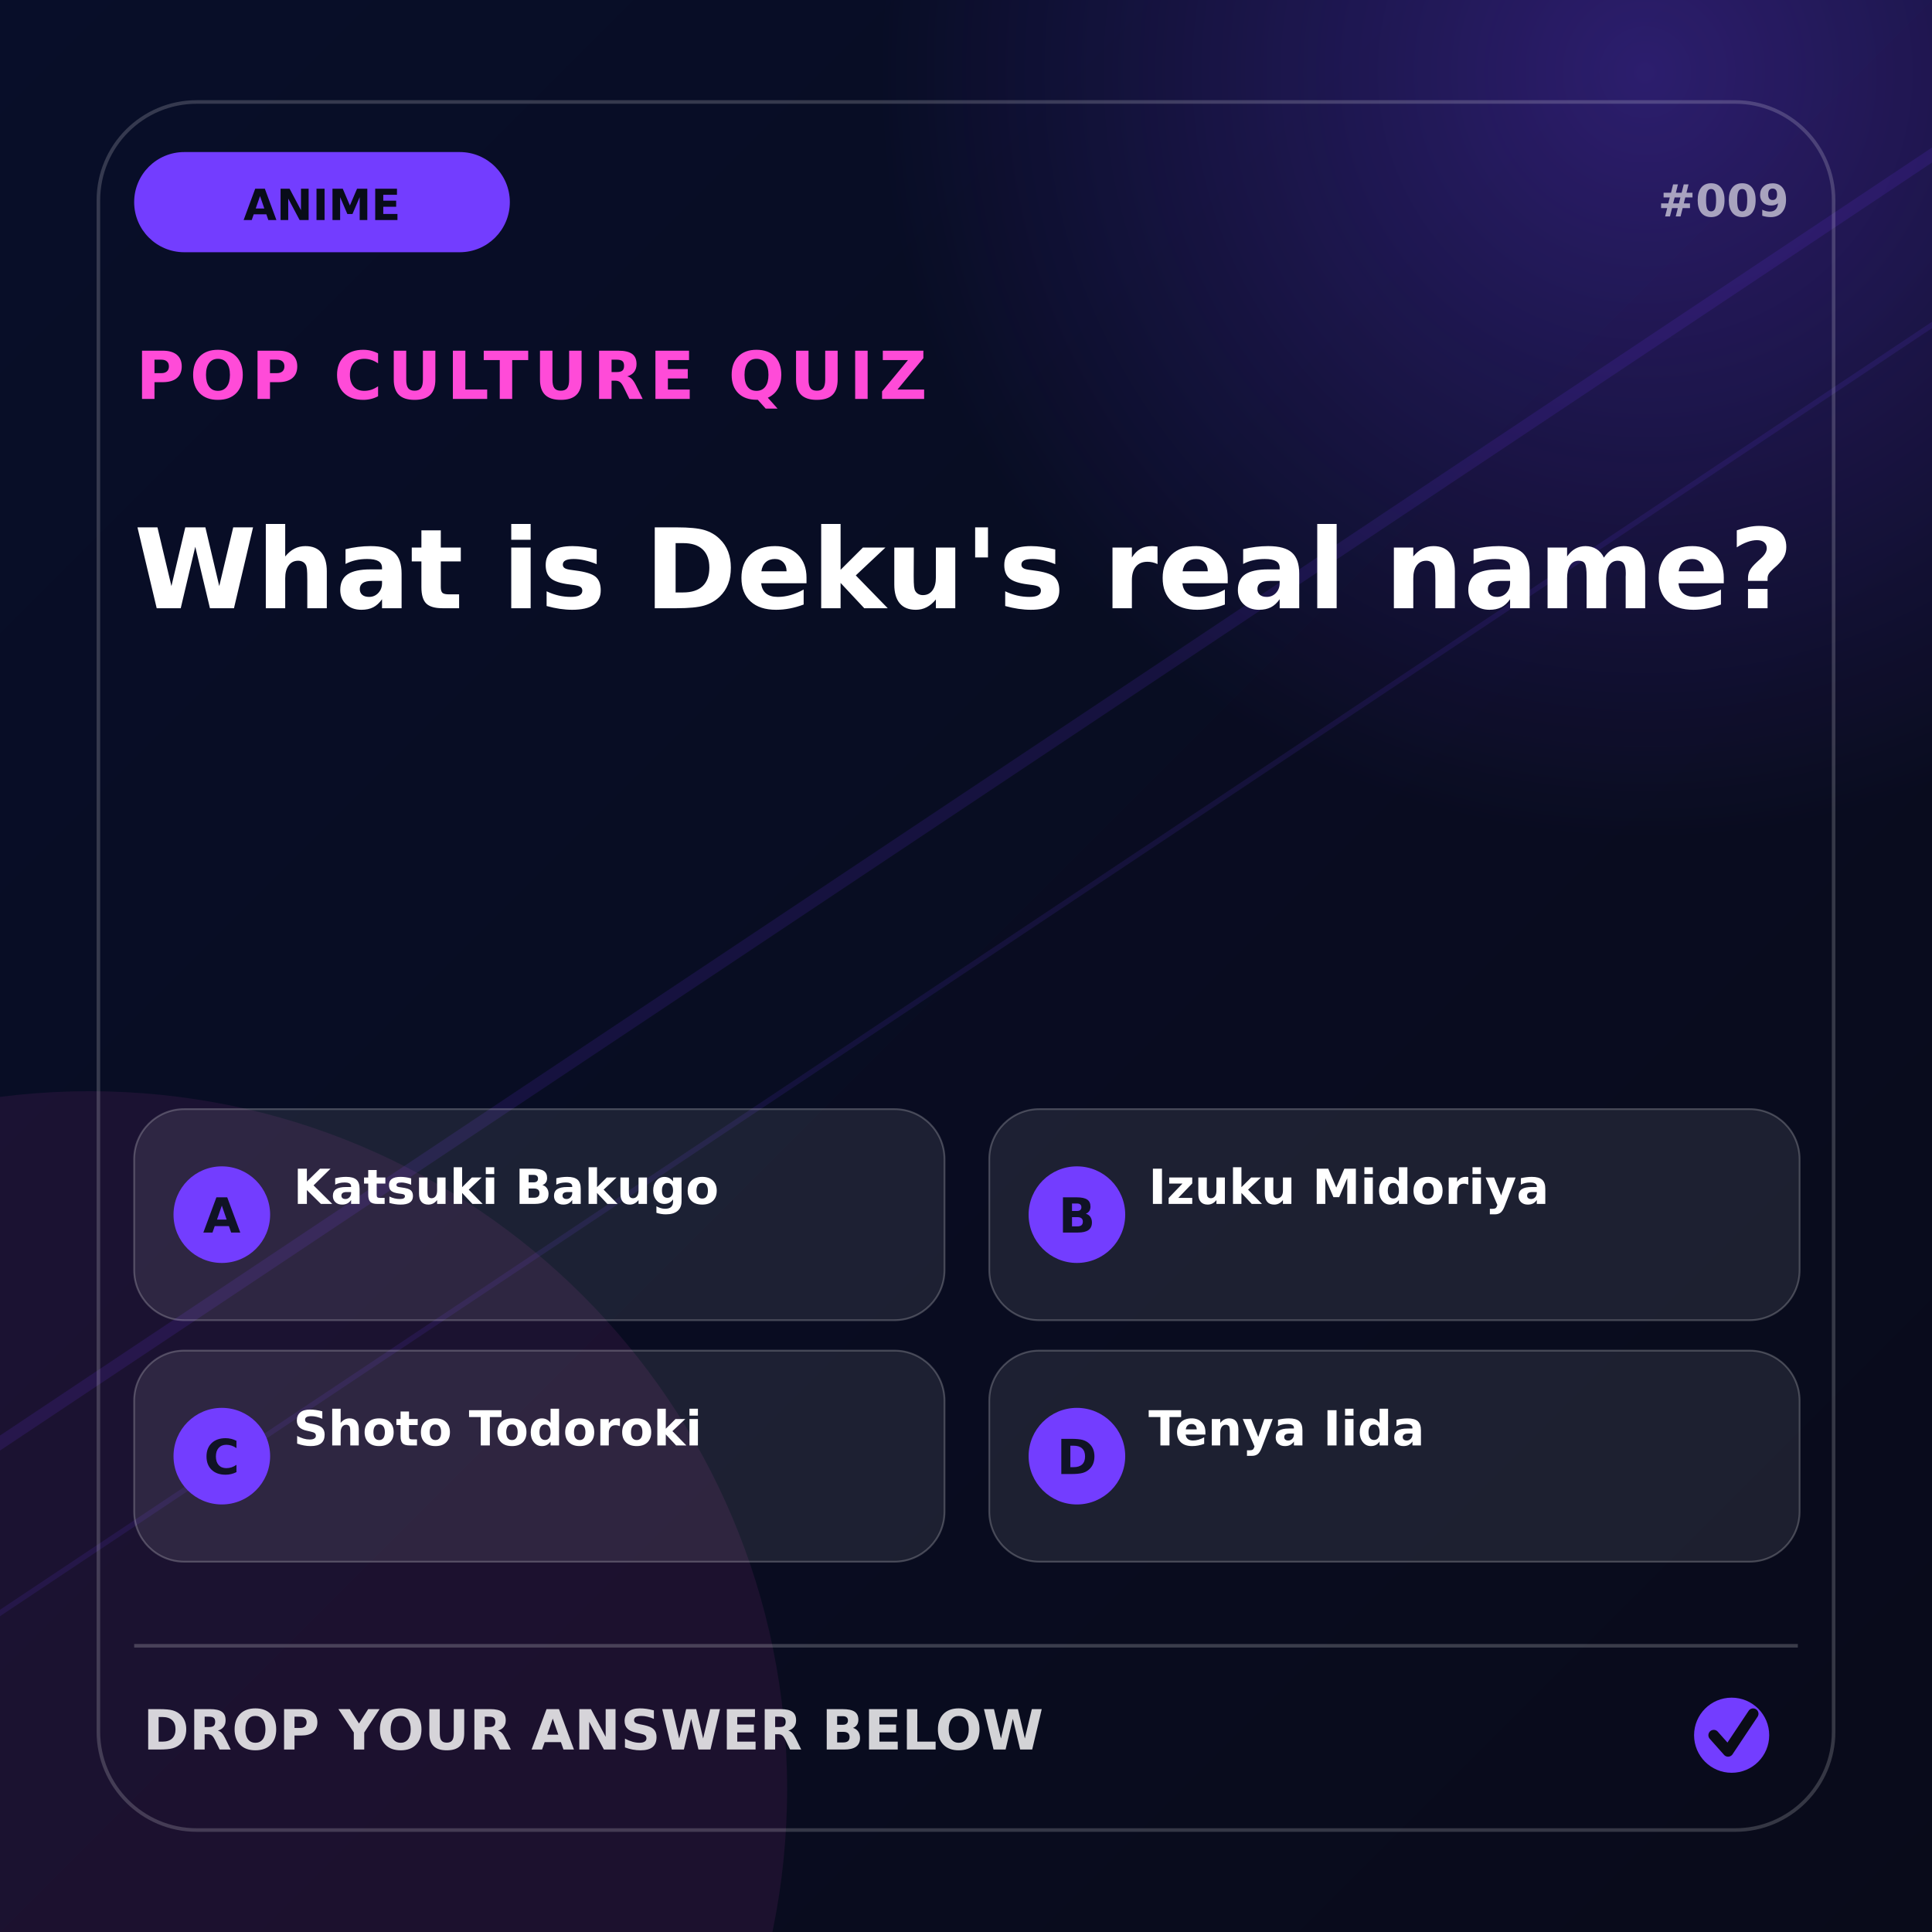
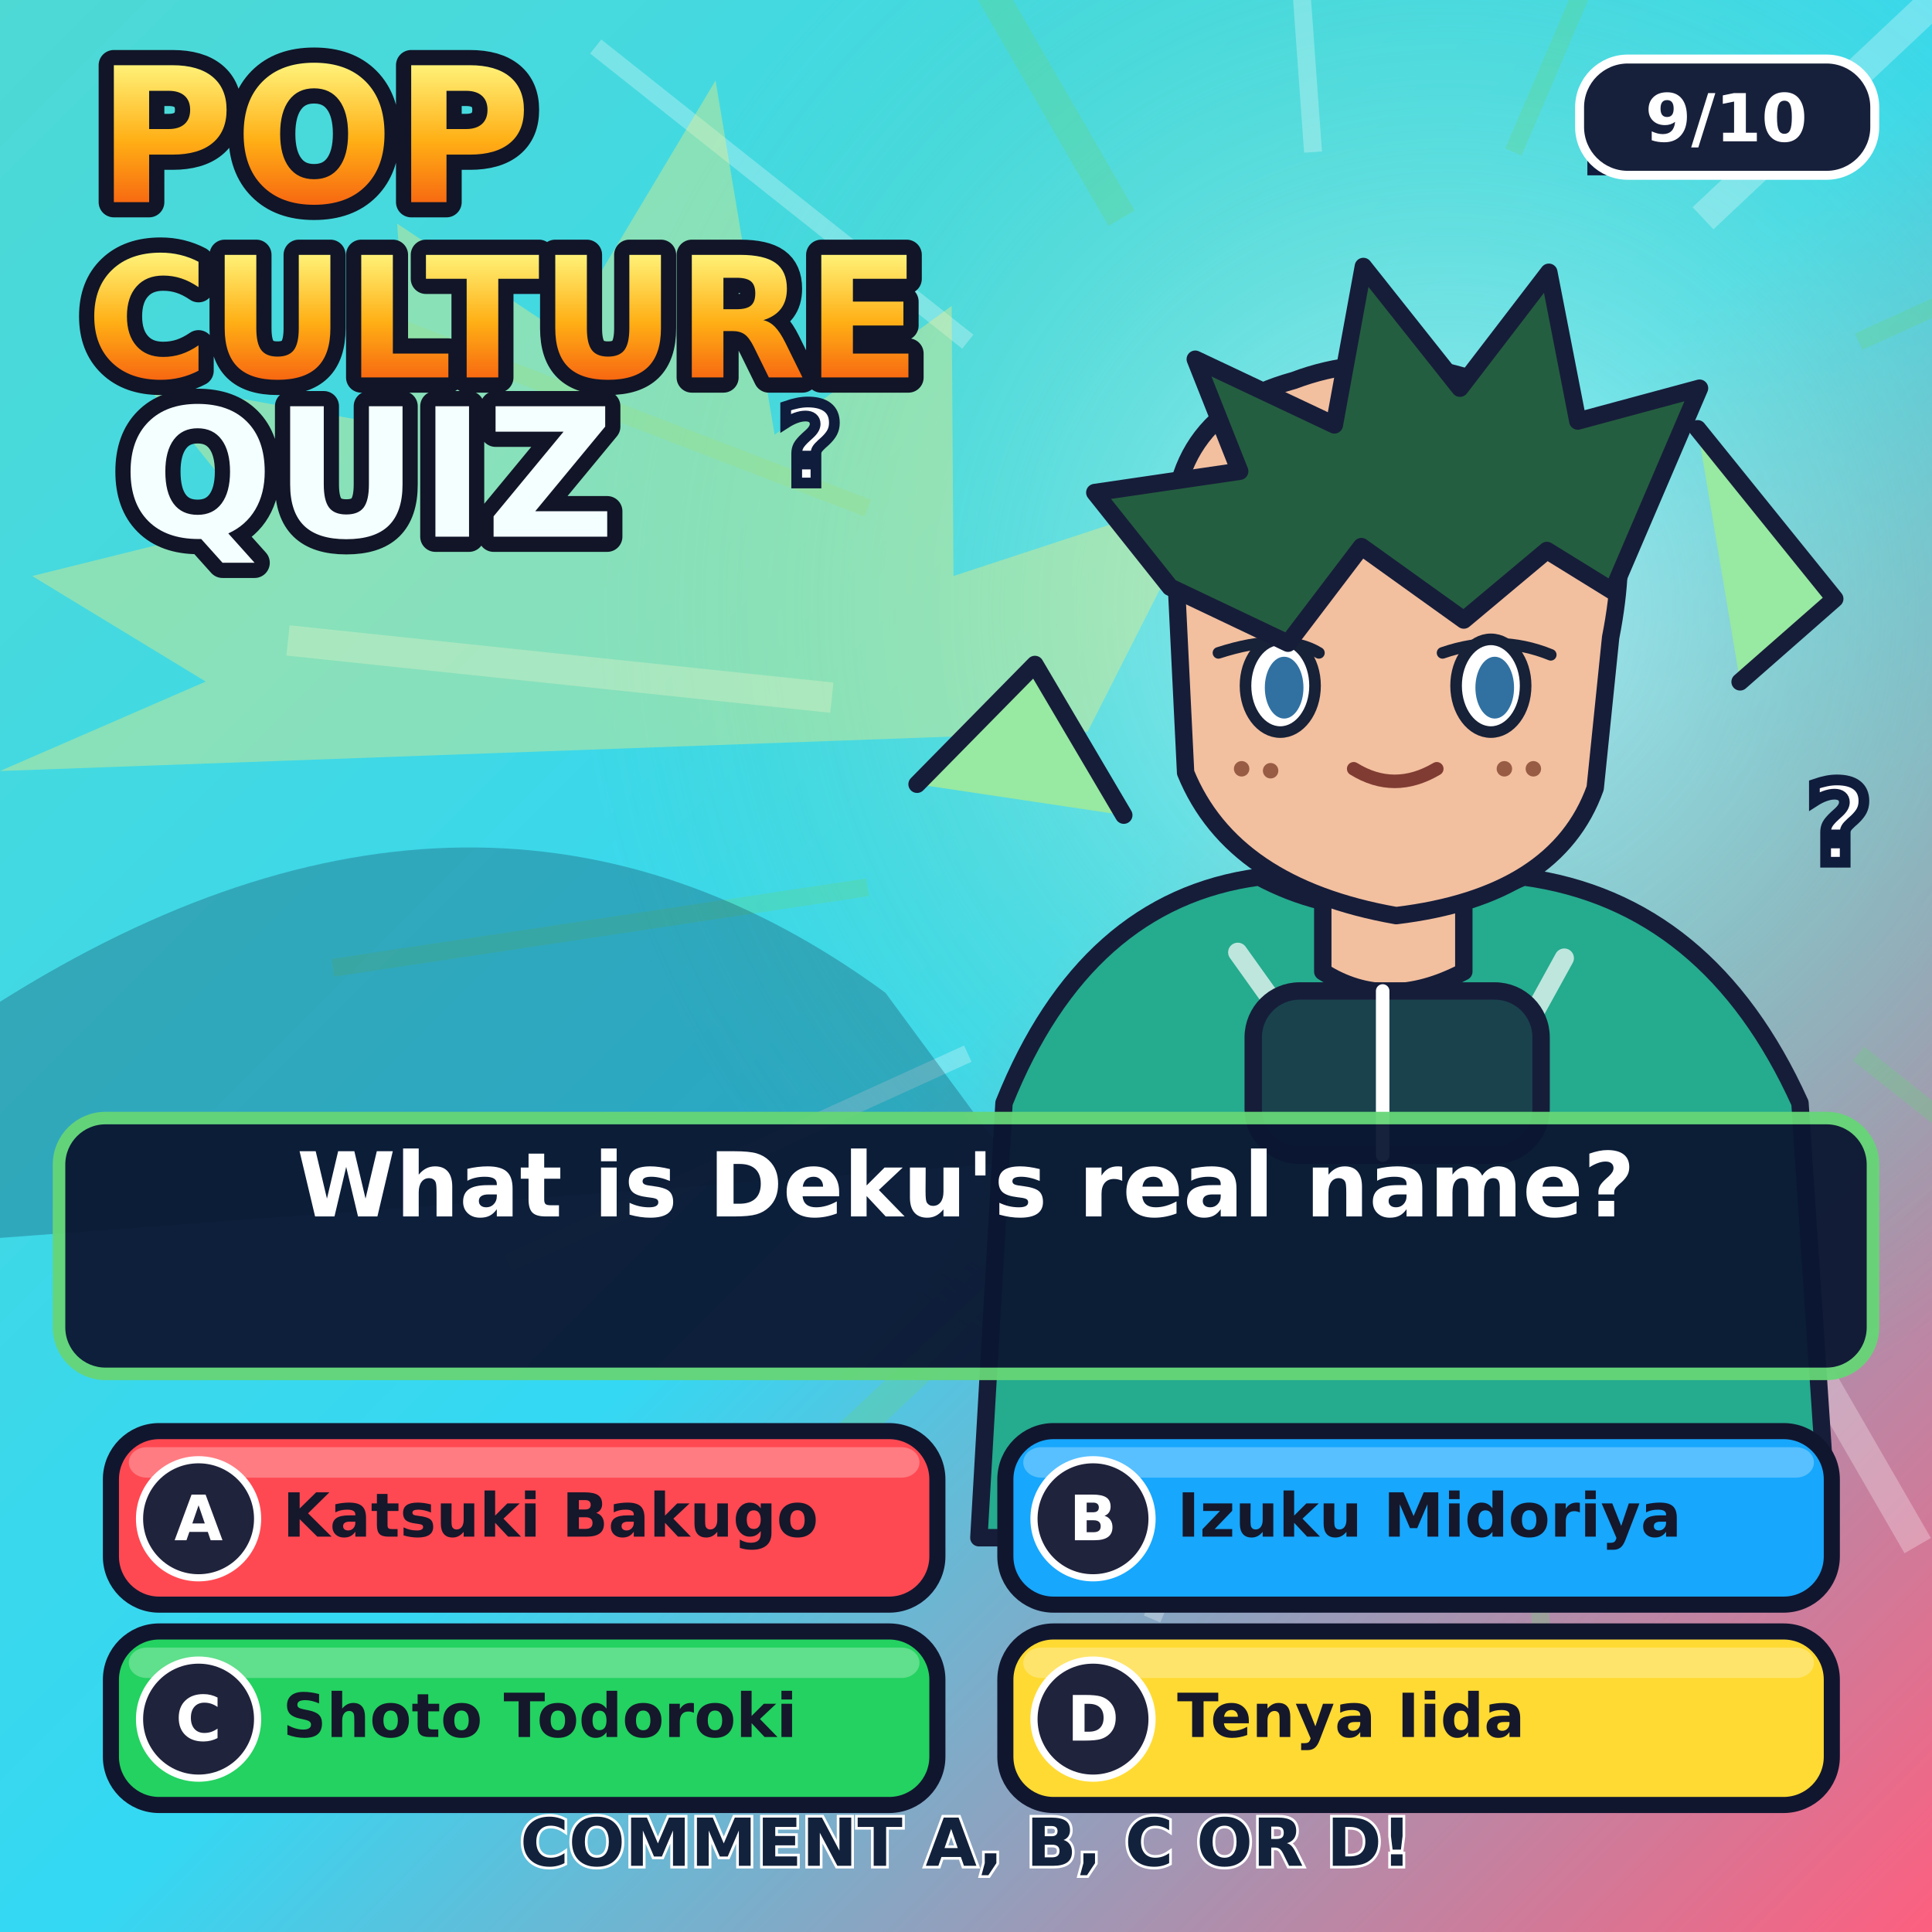
<svg xmlns="http://www.w3.org/2000/svg" width="1080" height="1080" viewBox="0 0 1080 1080">
  <defs>
-     <linearGradient id="g" x1="0" y1="0" x2="1" y2="1">
-       <stop offset="0" stop-color="#080E29" />
-       <stop offset="1" stop-color="#090B1A" />
+     <linearGradient id="bg" x1="0" x2="1" y1="0" y2="1">
+       <stop offset="0" stop-color="#4ED9D4" />
+       <stop offset=".52" stop-color="#34D8F3" />
+       <stop offset="1" stop-color="#FF5E7E" />
    </linearGradient>
-     <radialGradient id="h">
-       <stop offset="0" stop-color="#733DFF" stop-opacity=".34" />
-       <stop offset="1" stop-color="#733DFF" stop-opacity="0" />
+     <radialGradient id="sun">
+       <stop offset="0" stop-color="#FFFFFF" stop-opacity=".9" />
+       <stop offset="1" stop-color="#66D577" stop-opacity="0" />
    </radialGradient>
+     <linearGradient id="letter" x1="0" x2="0" y1="0" y2="1">
+       <stop offset="0" stop-color="#FFF37A" />
+       <stop offset=".55" stop-color="#FFAF15" />
+       <stop offset="1" stop-color="#F76711" />
+     </linearGradient>
  </defs>
-   <rect width="1080" height="1080" fill="url(#g)" />
-   <circle cx="920" cy="40" r="430" fill="url(#h)" />
-   <circle cx="50" cy="1000" r="390" fill="#FF4BD8" fill-opacity=".08" />
-   <path d="M-20 820 L1120 60" stroke="#733DFF" stroke-opacity=".13" stroke-width="7" />
-   <path d="M-20 915 L1120 155" stroke="#733DFF" stroke-opacity=".12" stroke-width="3" />
-   <rect x="55" y="57" width="970" height="966" rx="55" fill="none" stroke="white" stroke-opacity=".18" stroke-width="2" />
-   <rect x="75" y="85" width="210" height="56" rx="28" fill="#733DFF" />
-   <text x="180" y="123" fill="#080C19" font-size="24" font-family="DejaVu Sans,sans-serif" font-weight="900" text-anchor="middle">ANIME</text>
-   <text x="1000" y="121" text-anchor="end" fill="#FFFFFF" fill-opacity=".60" font-size="25" font-family="DejaVu Sans,sans-serif" font-weight="750">#009</text>
-   <text x="76" y="223" fill="#FF4BD8" font-family="DejaVu Sans,sans-serif" font-weight="900" font-size="37" letter-spacing="3">POP CULTURE QUIZ</text>
-   <text x="75" y="340" fill="#fff" font-family="DejaVu Sans,Arial,sans-serif" font-size="62" font-weight="800" text-anchor="start">
-     <tspan x="75" dy="0">What is Deku's real name?</tspan>
+   <rect width="1080" height="1080" fill="url(#bg)" />
+   <circle cx="810" cy="340" r="490" fill="url(#sun)" opacity=".65" />
+   <path d="M1115 390 L1419 422" stroke="#66D577" stroke-width="17" opacity=".28" />
+   <path d="M1095 496 L1368 601" stroke="#fff" stroke-width="10" opacity=".28" />
+   <path d="M1039 589 L1247 754" stroke="#66D577" stroke-width="10" opacity=".28" />
+   <path d="M953 658 L1072 864" stroke="#fff" stroke-width="17" opacity=".28" />
+   <path d="M846 695 L862 917" stroke="#66D577" stroke-width="10" opacity=".28" />
+   <path d="M734 695 L644 905" stroke="#fff" stroke-width="10" opacity=".28" />
+   <path d="M628 658 L443 832" stroke="#66D577" stroke-width="17" opacity=".28" />
+   <path d="M541 589 L284 706" stroke="#fff" stroke-width="10" opacity=".28" />
+   <path d="M485 496 L186 541" stroke="#66D577" stroke-width="10" opacity=".28" />
+   <path d="M465 390 L161 358" stroke="#fff" stroke-width="17" opacity=".28" />
+   <path d="M485 284 L212 179" stroke="#66D577" stroke-width="10" opacity=".28" />
+   <path d="M541 191 L333 26" stroke="#fff" stroke-width="10" opacity=".28" />
+   <path d="M627 122 L508 -84" stroke="#66D577" stroke-width="17" opacity=".28" />
+   <path d="M734 85 L718 -137" stroke="#fff" stroke-width="10" opacity=".28" />
+   <path d="M846 85 L936 -125" stroke="#66D577" stroke-width="10" opacity=".28" />
+   <path d="M952 122 L1137 -52" stroke="#fff" stroke-width="17" opacity=".28" />
+   <path d="M1039 191 L1296 74" stroke="#66D577" stroke-width="10" opacity=".28" />
+   <path d="M1095 284 L1394 239" stroke="#fff" stroke-width="10" opacity=".28" />
+   <path d="M0 431 L115 381 L18 322 L143 291 L80 213 L230 240 L222 125 L315 187 L400 45 L433 243 L532 171 L533 322 L676 275 L608 409" fill="#FFF076" opacity=".37" />
+   <g fill="#FFFFFF" stroke="#101C3C" stroke-width="6" font-family="DejaVu Sans,Arial,sans-serif" font-weight="900">
+     <text x="896" y="95" font-size="47" text-anchor="middle">?</text>
+     <text x="435" y="270" font-size="61">?</text>
+     <text x="1010" y="482" font-size="62">?</text>
+   </g>
+   <rect x="883" y="33" width="165" height="65" rx="27" fill="#17203B" stroke="white" stroke-width="5" />
+   <text x="965" y="79" font-family="DejaVu Sans,Arial,sans-serif" font-size="37" text-anchor="middle" font-weight="900" fill="#fff">9/10</text>
+   <g font-family="DejaVu Sans,Arial,sans-serif" font-weight="1000" stroke="#111527" stroke-linejoin="round" paint-order="stroke" stroke-width="17">
+     <text x="54" y="113" font-size="105" fill="url(#letter)">POP</text>
+     <text x="48" y="211" font-size="94" fill="url(#letter)">CULTURE</text>
+     <text x="68" y="300" font-size="100" fill="#F4FFFF">QUIZ</text>
+   </g>
+   <path d="M0 560 Q270 390 495 555 L565 650 L0 692Z" fill="#071939" opacity=".25" />
+   <g transform="translate(585 190) scale(1.08)" stroke="#161D39" stroke-width="9" stroke-linejoin="round" stroke-linecap="round">
+     <path d="M-67 230 L-6 168 L40 246" fill="#98E9A1" />
+     <path d="M337 46 L408 134 L359 177" fill="#98E9A1" />
+     <path d="M-22 395 Q20 290 110 278 Q172 311 247 278 Q343 291 390 395 L405 620 L-35 620Z" fill="#25AB8E" />
+     <path d="M99 317 L164 408 L191 357 L219 409 L268 320" fill="none" stroke="#fff" stroke-width="10" opacity=".7" />
+     <path d="M143 256 L143 327 Q176 348 216 327 L216 257Z" fill="#F2BF9F" />
+     <path d="M67 122 Q55 41 128 21 Q194 -4 272 45 Q307 78 292 154 L284 232 Q264 288 181 298 Q96 283 72 224Z" fill="#F2BF9F" />
+     <g stroke="#172137" stroke-width="6">
+       <path d="M89 162 Q123 151 141 162" fill="none" />
+       <path d="M205 162 Q234 152 261 163" fill="none" />
+       <ellipse cx="121" cy="179" rx="18" ry="24" fill="#fff" />
+       <ellipse cx="230" cy="179" rx="18" ry="24" fill="#fff" />
+       <ellipse cx="123" cy="180" rx="10" ry="16" fill="#3171A2" stroke="none" />
+       <ellipse cx="232" cy="180" rx="10" ry="16" fill="#3171A2" stroke="none" />
+     </g>
+     <path d="M159 222 Q180 235 202 222" stroke="#803C32" stroke-width="7" fill="none" stroke-linecap="round" />
+     <path d="M64 128 L25 79 L100 68 L77 10 L149 44 L164 -38 L214 25 L260 -35 L275 42 L338 25 L293 130 L259 109 L216 145 L163 107 L125 157Z" fill="#245E40" />
+     <circle cx="101" cy="222" r="4" fill="#985C45" stroke="none" />
+     <circle cx="116" cy="223" r="4" fill="#985C45" stroke="none" />
+     <circle cx="237" cy="222" r="4" fill="#985C45" stroke="none" />
+     <circle cx="252" cy="222" r="4" fill="#985C45" stroke="none" />
+     <rect x="107" y="337" width="149" height="85" rx="24" fill="#19424D" />
+     <path d="M174 337 L174 422" stroke="#fff" stroke-width="7" />
+   </g>
+   <rect x="33" y="625" width="1014" height="143" rx="26" fill="#0A1631" opacity=".95" stroke="#66D577" stroke-width="7" />
+   <text x="540" y="680" text-anchor="middle" font-family="DejaVu Sans,Arial,sans-serif" font-weight="900" font-size="50" fill="#FFFFFF">
+     <tspan x="540" dy="0">What is Deku's real name?</tspan>
  </text>
-   <rect x="75" y="620" width="453" height="118" rx="28" fill="#FFFFFF" fill-opacity=".085" stroke="#FFFFFF" stroke-opacity=".22" />
-   <circle cx="124" cy="679" r="27" fill="#733DFF" />
-   <text x="124" y="689" text-anchor="middle" fill="#101326" font-family="DejaVu Sans,sans-serif" font-size="27" font-weight="900">A</text>
-   <text x="164" y="673" fill="#fff" font-family="DejaVu Sans,Arial,sans-serif" font-size="27" font-weight="650" text-anchor="start">
-     <tspan x="164" dy="0">Katsuki Bakugo</tspan>
-   </text>
-   <rect x="553" y="620" width="453" height="118" rx="28" fill="#FFFFFF" fill-opacity=".085" stroke="#FFFFFF" stroke-opacity=".22" />
-   <circle cx="602" cy="679" r="27" fill="#733DFF" />
-   <text x="602" y="689" text-anchor="middle" fill="#101326" font-family="DejaVu Sans,sans-serif" font-size="27" font-weight="900">B</text>
-   <text x="642" y="673" fill="#fff" font-family="DejaVu Sans,Arial,sans-serif" font-size="27" font-weight="650" text-anchor="start">
-     <tspan x="642" dy="0">Izuku Midoriya</tspan>
-   </text>
-   <rect x="75" y="755" width="453" height="118" rx="28" fill="#FFFFFF" fill-opacity=".085" stroke="#FFFFFF" stroke-opacity=".22" />
-   <circle cx="124" cy="814" r="27" fill="#733DFF" />
-   <text x="124" y="824" text-anchor="middle" fill="#101326" font-family="DejaVu Sans,sans-serif" font-size="27" font-weight="900">C</text>
-   <text x="164" y="808" fill="#fff" font-family="DejaVu Sans,Arial,sans-serif" font-size="27" font-weight="650" text-anchor="start">
-     <tspan x="164" dy="0">Shoto Todoroki</tspan>
-   </text>
-   <rect x="553" y="755" width="453" height="118" rx="28" fill="#FFFFFF" fill-opacity=".085" stroke="#FFFFFF" stroke-opacity=".22" />
-   <circle cx="602" cy="814" r="27" fill="#733DFF" />
-   <text x="602" y="824" text-anchor="middle" fill="#101326" font-family="DejaVu Sans,sans-serif" font-size="27" font-weight="900">D</text>
-   <text x="642" y="808" fill="#fff" font-family="DejaVu Sans,Arial,sans-serif" font-size="27" font-weight="650" text-anchor="start">
-     <tspan x="642" dy="0">Tenya Iida</tspan>
-   </text>
-   <rect x="75" y="919" width="930" height="2" fill="#FFFFFF" opacity=".2" />
-   <text x="80" y="978" fill="#FFFFFF" opacity=".82" font-family="DejaVu Sans,sans-serif" font-size="31" font-weight="650">DROP YOUR ANSWER BELOW</text>
-   <circle cx="968" cy="970" r="21" fill="#733DFF" />
-   <path d="M958 970 L966 979 L980 958" fill="none" stroke="#0A0C16" stroke-linecap="round" stroke-linejoin="round" stroke-width="6" />
+   <g>
+     <rect x="62" y="800" width="462" height="97" rx="27" fill="#FF4952" stroke="#11162F" stroke-width="9" />
+     <rect x="72" y="809" width="442" height="17" rx="10" fill="white" opacity=".28" />
+     <circle cx="111" cy="849" r="33" fill="#20233C" stroke="white" stroke-width="4" />
+     <text x="111" y="861" fill="white" text-anchor="middle" font-family="DejaVu Sans,Arial,sans-serif" font-size="35" font-weight="900">A</text>
+     <text x="158" y="859" fill="#15172B" font-family="DejaVu Sans,Arial,sans-serif" font-size="34" font-weight="800">
+       <tspan x="158" dy="0">Katsuki Bakugo</tspan>
+     </text>
+   </g>
+   <g>
+     <rect x="562" y="800" width="462" height="97" rx="27" fill="#17A7FD" stroke="#11162F" stroke-width="9" />
+     <rect x="572" y="809" width="442" height="17" rx="10" fill="white" opacity=".28" />
+     <circle cx="611" cy="849" r="33" fill="#20233C" stroke="white" stroke-width="4" />
+     <text x="611" y="861" fill="white" text-anchor="middle" font-family="DejaVu Sans,Arial,sans-serif" font-size="35" font-weight="900">B</text>
+     <text x="658" y="859" fill="#15172B" font-family="DejaVu Sans,Arial,sans-serif" font-size="34" font-weight="800">
+       <tspan x="658" dy="0">Izuku Midoriya</tspan>
+     </text>
+   </g>
+   <g>
+     <rect x="62" y="912" width="462" height="97" rx="27" fill="#23D260" stroke="#11162F" stroke-width="9" />
+     <rect x="72" y="921" width="442" height="17" rx="10" fill="white" opacity=".28" />
+     <circle cx="111" cy="961" r="33" fill="#20233C" stroke="white" stroke-width="4" />
+     <text x="111" y="973" fill="white" text-anchor="middle" font-family="DejaVu Sans,Arial,sans-serif" font-size="35" font-weight="900">C</text>
+     <text x="158" y="971" fill="#15172B" font-family="DejaVu Sans,Arial,sans-serif" font-size="34" font-weight="800">
+       <tspan x="158" dy="0">Shoto Todoroki</tspan>
+     </text>
+   </g>
+   <g>
+     <rect x="562" y="912" width="462" height="97" rx="27" fill="#FFDA32" stroke="#11162F" stroke-width="9" />
+     <rect x="572" y="921" width="442" height="17" rx="10" fill="white" opacity=".28" />
+     <circle cx="611" cy="961" r="33" fill="#20233C" stroke="white" stroke-width="4" />
+     <text x="611" y="973" fill="white" text-anchor="middle" font-family="DejaVu Sans,Arial,sans-serif" font-size="35" font-weight="900">D</text>
+     <text x="658" y="971" fill="#15172B" font-family="DejaVu Sans,Arial,sans-serif" font-size="34" font-weight="800">
+       <tspan x="658" dy="0">Tenya Iida</tspan>
+     </text>
+   </g>
+   <text x="540" y="1043" text-anchor="middle" font-family="DejaVu Sans,Arial,sans-serif" font-size="37" font-weight="900" fill="#13223C" stroke="white" stroke-width="3" paint-order="stroke">COMMENT A, B, C OR D!</text>
</svg>
